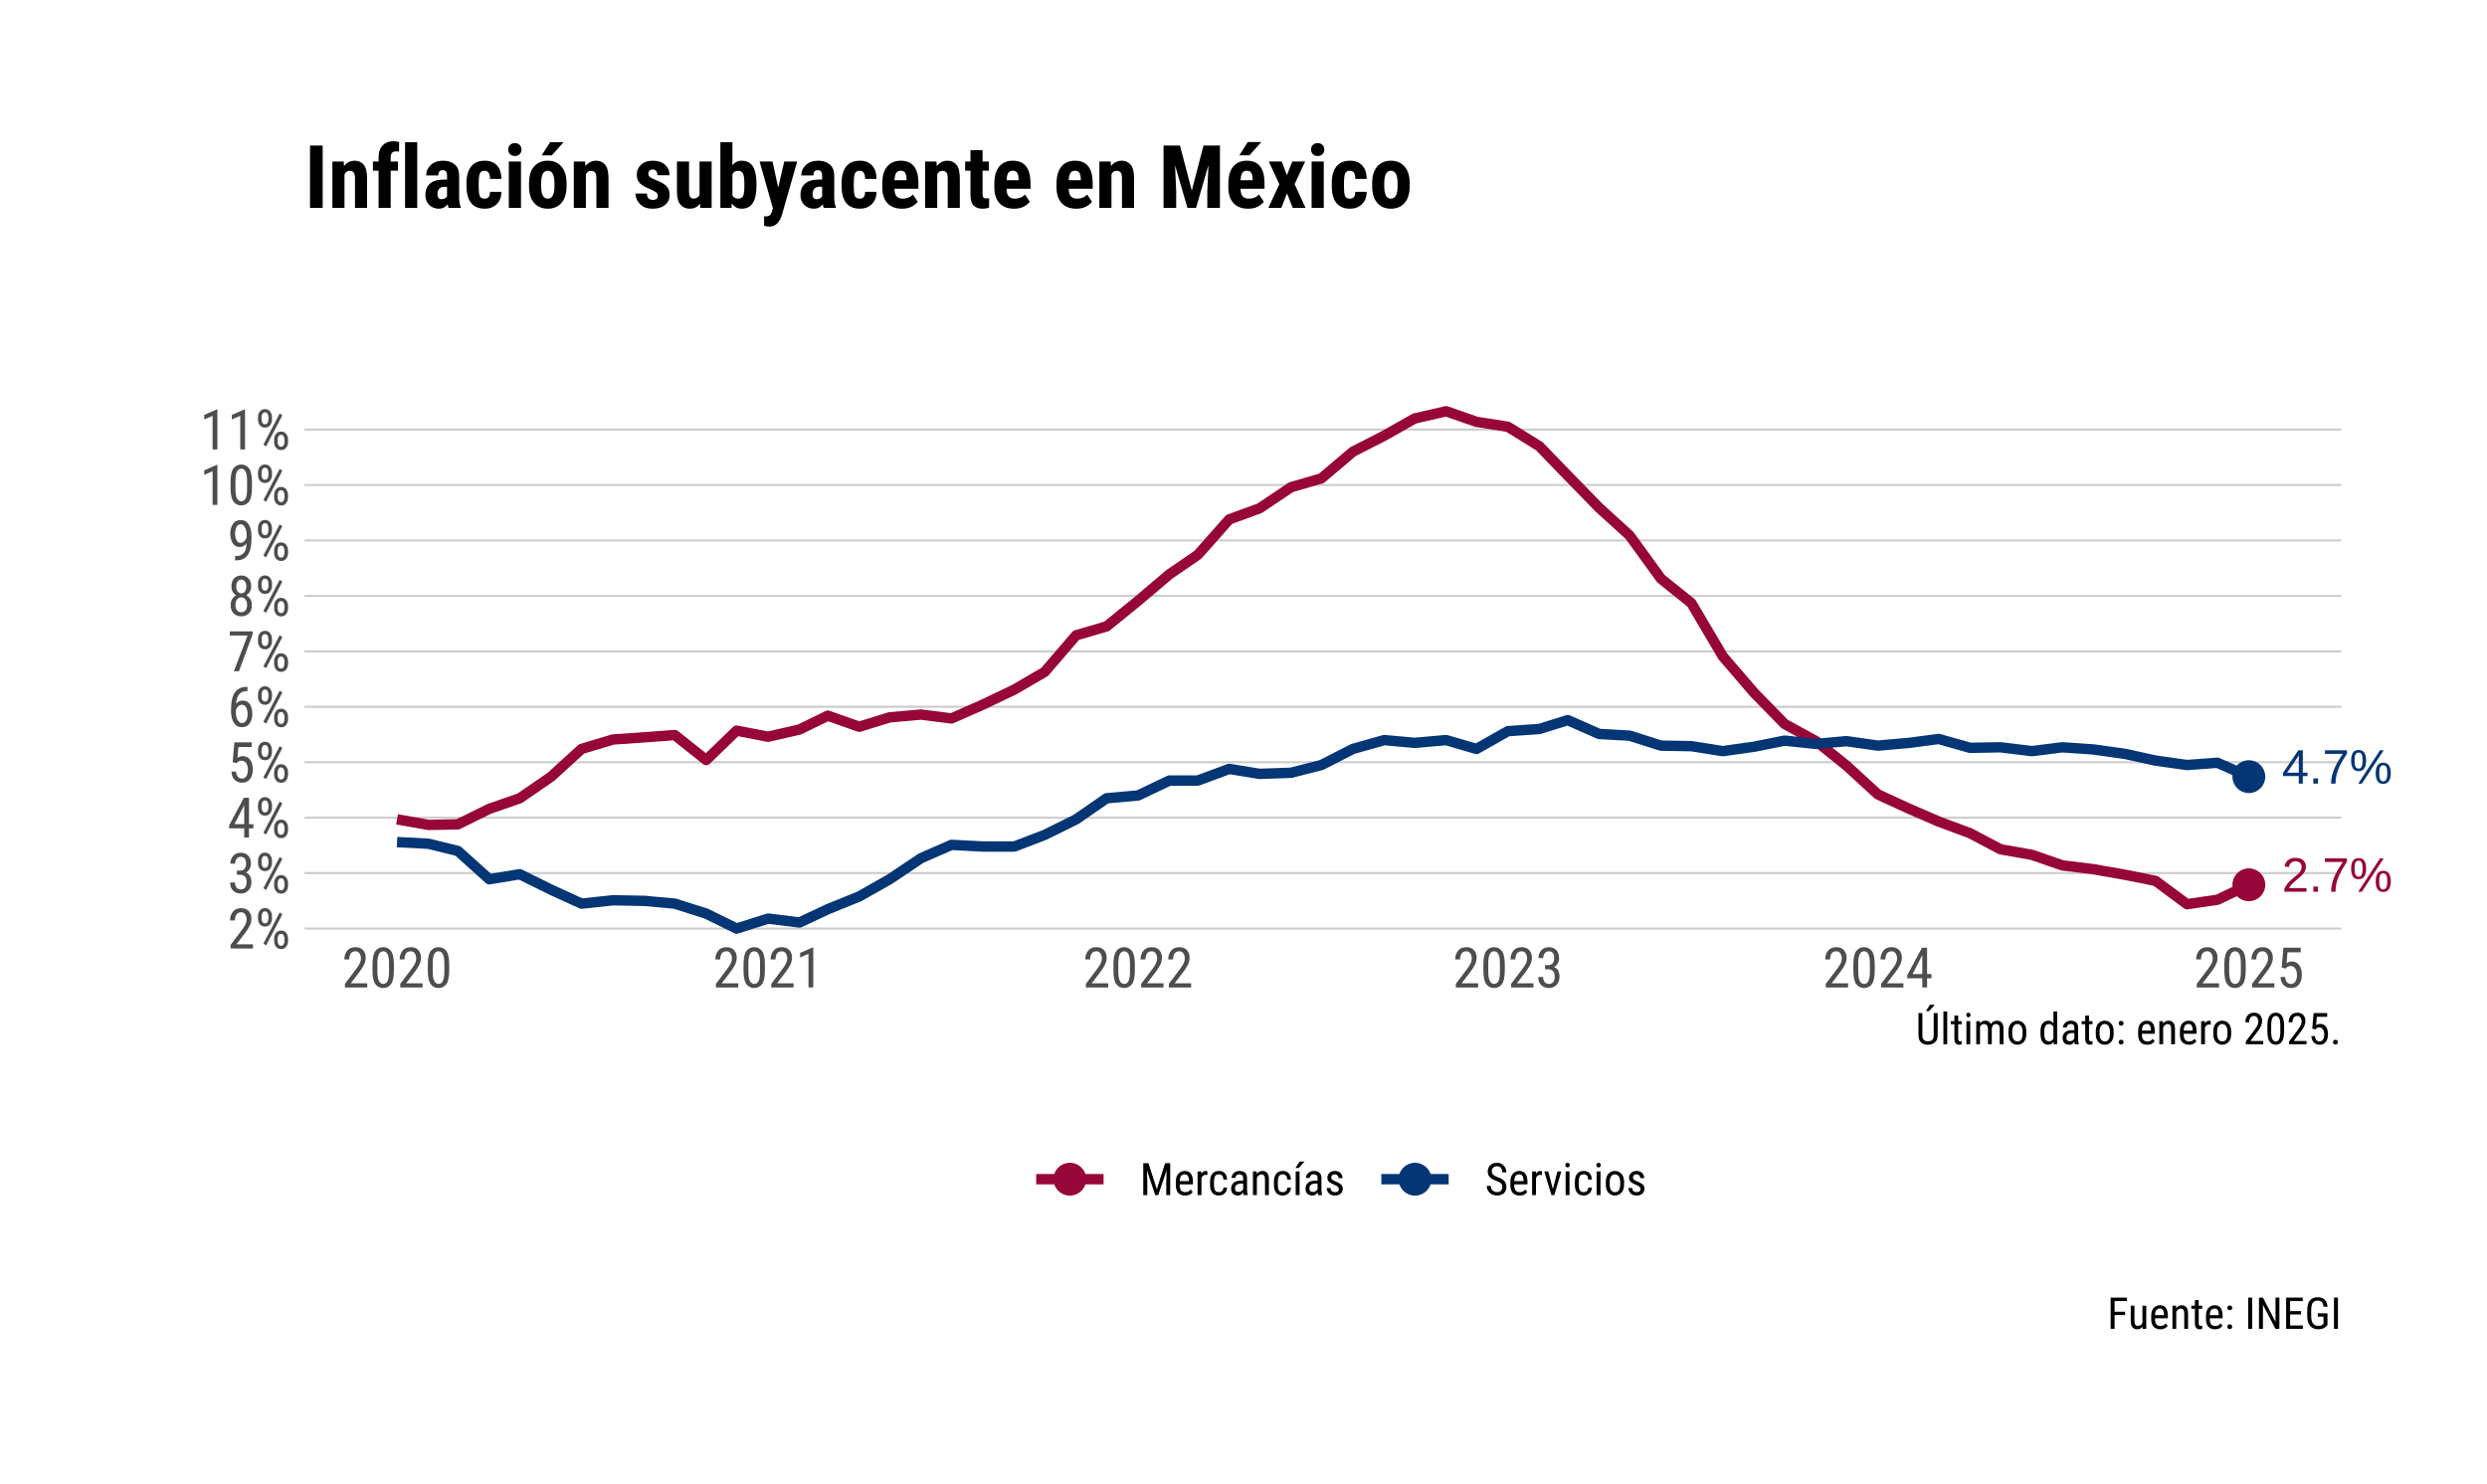
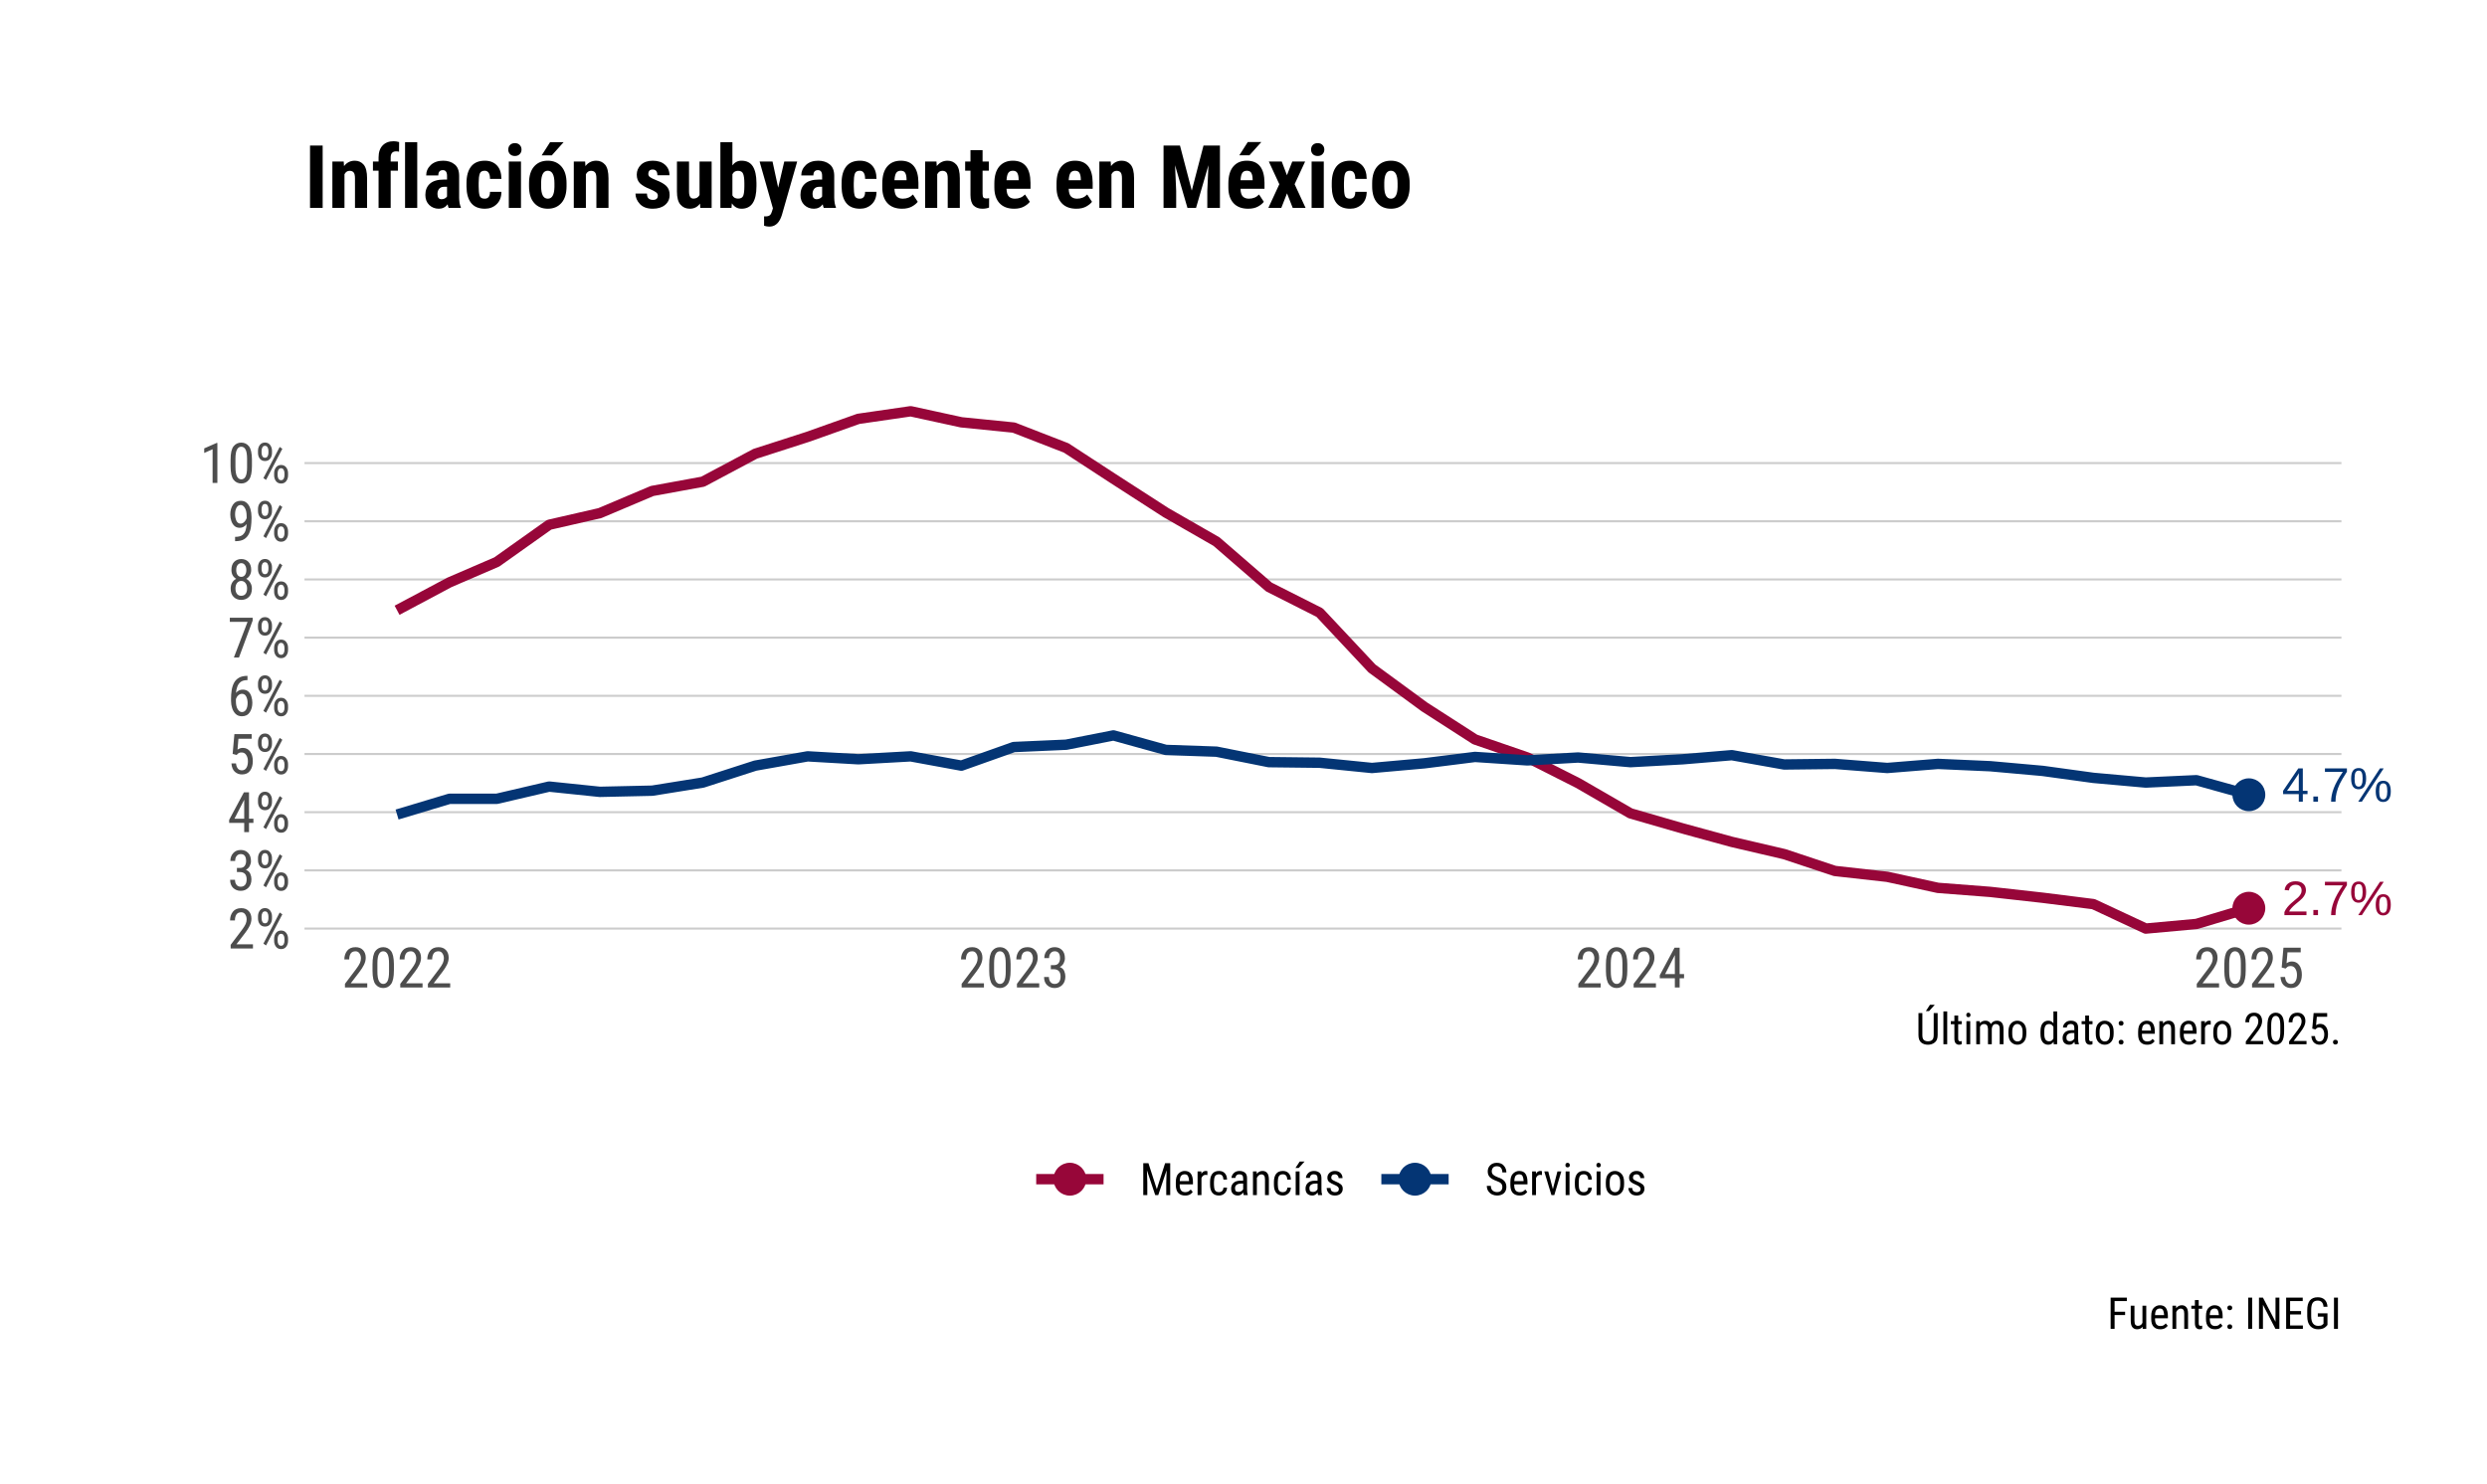
<svg xmlns="http://www.w3.org/2000/svg" class="svglite" width="510.67pt" height="304.67pt" viewBox="0 0 510.67 304.67">
  <defs>
    <style type="text/css">
    .svglite line, .svglite polyline, .svglite polygon, .svglite path, .svglite rect, .svglite circle {
      fill: none;
      stroke: #000000;
      stroke-linecap: round;
      stroke-linejoin: round;
      stroke-miterlimit: 10.00;
    }
    .svglite text {
      white-space: pre;
    }
  </style>
  </defs>
  <rect width="100%" height="100%" style="stroke: none; fill: none;" />
  <defs>
    <clipPath id="cpMC4wMHw1MTAuNjd8MC4wMHwzMDQuNjc=">
      <rect x="0.00" y="0.00" width="510.67" height="304.67" />
    </clipPath>
  </defs>
  <g clip-path="url(#cpMC4wMHw1MTAuNjd8MC4wMHwzMDQuNjc=)">
    <polyline points="62.52,190.70 480.78,190.70 " style="stroke-width: 0.43; stroke: #CCCCCC; stroke-linecap: butt;" />
-     <polyline points="62.52,179.31 480.78,179.31 " style="stroke-width: 0.43; stroke: #CCCCCC; stroke-linecap: butt;" />
-     <polyline points="62.52,167.93 480.78,167.93 " style="stroke-width: 0.43; stroke: #CCCCCC; stroke-linecap: butt;" />
-     <polyline points="62.52,156.54 480.78,156.54 " style="stroke-width: 0.43; stroke: #CCCCCC; stroke-linecap: butt;" />
-     <polyline points="62.52,145.15 480.78,145.15 " style="stroke-width: 0.43; stroke: #CCCCCC; stroke-linecap: butt;" />
-     <polyline points="62.52,133.77 480.78,133.77 " style="stroke-width: 0.43; stroke: #CCCCCC; stroke-linecap: butt;" />
-     <polyline points="62.52,122.38 480.78,122.38 " style="stroke-width: 0.43; stroke: #CCCCCC; stroke-linecap: butt;" />
-     <polyline points="62.52,110.99 480.78,110.99 " style="stroke-width: 0.43; stroke: #CCCCCC; stroke-linecap: butt;" />
-     <polyline points="62.52,99.61 480.78,99.61 " style="stroke-width: 0.43; stroke: #CCCCCC; stroke-linecap: butt;" />
-     <polyline points="62.52,88.22 480.78,88.22 " style="stroke-width: 0.43; stroke: #CCCCCC; stroke-linecap: butt;" />
-     <polyline points="81.53,168.27 87.99,169.41 94.02,169.29 100.47,166.11 106.72,163.94 113.17,159.50 119.41,153.81 125.86,151.87 132.32,151.42 138.56,150.96 145.01,156.09 151.25,150.05 157.71,151.30 164.16,149.82 169.98,146.98 176.44,149.25 182.68,147.32 189.13,146.75 195.38,147.55 201.83,144.70 208.28,141.62 214.52,137.98 220.97,130.47 227.22,128.64 233.67,123.41 240.12,117.94 245.95,113.95 252.40,106.67 258.64,104.39 265.10,100.06 271.34,98.24 277.79,92.77 284.24,89.47 290.49,85.94 296.94,84.46 303.18,86.63 309.63,87.65 316.08,91.64 321.91,97.67 328.36,104.28 334.61,109.97 341.06,118.85 347.30,123.86 353.75,134.79 360.21,142.31 366.45,148.68 372.90,152.21 379.14,157.22 385.60,163.15 392.05,166.11 398.08,168.72 404.53,171.12 410.78,174.42 417.23,175.56 423.47,177.72 429.92,178.52 436.38,179.66 442.62,180.91 449.07,185.69 455.32,184.78 461.77,181.71 " style="stroke-width: 2.13; stroke: #970639; stroke-linecap: butt;" />
-     <polyline points="81.53,172.94 87.99,173.28 94.02,174.76 100.47,180.57 106.72,179.54 113.17,182.73 119.41,185.58 125.86,184.89 132.32,185.01 138.56,185.58 145.01,187.63 151.25,190.70 157.71,188.65 164.16,189.45 169.98,186.72 176.44,184.10 182.68,180.57 189.13,176.24 195.38,173.51 201.83,173.85 208.28,173.85 214.52,171.46 220.97,168.27 227.22,163.94 233.67,163.37 240.12,160.30 245.95,160.30 252.40,157.91 258.64,158.93 265.10,158.70 271.34,157.11 277.79,153.81 284.24,151.99 290.49,152.56 296.94,151.99 303.18,153.81 309.63,150.16 316.08,149.71 321.91,147.89 328.36,150.73 334.61,151.08 341.06,153.13 347.30,153.24 353.75,154.26 360.21,153.35 366.45,152.10 372.90,152.78 379.14,152.21 385.60,153.13 392.05,152.56 398.08,151.76 404.53,153.58 410.78,153.47 417.23,154.26 423.47,153.47 429.92,153.92 436.38,154.83 442.62,156.20 449.07,157.11 455.32,156.65 461.77,159.50 " style="stroke-width: 2.13; stroke: #043574; stroke-linecap: butt;" />
-     <circle cx="461.77" cy="159.50" r="3.02" style="stroke-width: 0.71; stroke: #043574; fill: #043574;" />
-     <circle cx="461.77" cy="181.71" r="3.02" style="stroke-width: 0.71; stroke: #970639; fill: #970639;" />
-     <text x="468.57" y="160.93" style="font-size: 9.96px;fill: #043574; font-family: &quot;Arial&quot;;" textLength="22.69px" lengthAdjust="spacingAndGlyphs">4.7%</text>
-     <text x="468.57" y="183.13" style="font-size: 9.96px;fill: #970639; font-family: &quot;Arial&quot;;" textLength="22.69px" lengthAdjust="spacingAndGlyphs">2.7%</text>
+     <polyline points="62.52,178.75 480.78,178.75 " style="stroke-width: 0.43; stroke: #CCCCCC; stroke-linecap: butt;" />
+     <polyline points="62.52,166.80 480.78,166.80 " style="stroke-width: 0.43; stroke: #CCCCCC; stroke-linecap: butt;" />
+     <polyline points="62.52,154.85 480.78,154.85 " style="stroke-width: 0.43; stroke: #CCCCCC; stroke-linecap: butt;" />
+     <polyline points="62.52,142.90 480.78,142.90 " style="stroke-width: 0.43; stroke: #CCCCCC; stroke-linecap: butt;" />
+     <polyline points="62.52,130.95 480.78,130.95 " style="stroke-width: 0.43; stroke: #CCCCCC; stroke-linecap: butt;" />
+     <polyline points="62.52,119.00 480.78,119.00 " style="stroke-width: 0.43; stroke: #CCCCCC; stroke-linecap: butt;" />
+     <polyline points="62.52,107.05 480.78,107.05 " style="stroke-width: 0.43; stroke: #CCCCCC; stroke-linecap: butt;" />
+     <polyline points="62.52,95.10 480.78,95.10 " style="stroke-width: 0.43; stroke: #CCCCCC; stroke-linecap: butt;" />
+     <polyline points="81.53,125.33 92.29,119.60 102.00,115.41 112.76,107.77 123.17,105.38 133.92,100.83 144.33,98.92 155.08,93.19 165.84,89.72 176.25,86.02 187.00,84.46 197.41,86.73 208.16,87.81 218.92,91.99 228.63,98.32 239.39,105.26 249.79,111.23 260.55,120.55 270.96,125.81 281.71,137.28 292.47,145.17 302.87,151.86 313.63,155.57 324.04,160.83 334.79,167.04 345.55,170.15 355.61,172.90 366.36,175.41 376.77,178.87 387.52,180.07 397.93,182.34 408.69,183.17 419.44,184.37 429.85,185.68 440.60,190.70 451.01,189.75 461.77,186.52 " style="stroke-width: 2.13; stroke: #970639; stroke-linecap: butt;" />
+     <polyline points="81.53,167.28 92.29,164.05 102.00,164.05 112.76,161.54 123.17,162.62 133.92,162.38 144.33,160.71 155.08,157.24 165.84,155.33 176.25,155.93 187.00,155.33 197.41,157.24 208.16,153.42 218.92,152.94 228.63,151.03 239.39,154.01 249.79,154.37 260.55,156.52 270.96,156.64 281.71,157.72 292.47,156.76 302.87,155.45 313.63,156.16 324.04,155.57 334.79,156.52 345.55,155.93 355.61,155.09 366.36,157.00 376.77,156.88 387.52,157.72 397.93,156.88 408.69,157.36 419.44,158.32 429.85,159.75 440.60,160.71 451.01,160.23 461.77,163.22 " style="stroke-width: 2.13; stroke: #043574; stroke-linecap: butt;" />
+     <circle cx="461.77" cy="163.22" r="3.02" style="stroke-width: 0.71; stroke: #043574; fill: #043574;" />
+     <circle cx="461.77" cy="186.52" r="3.02" style="stroke-width: 0.71; stroke: #970639; fill: #970639;" />
+     <text x="468.57" y="164.64" style="font-size: 9.96px;fill: #043574; font-family: &quot;Arial&quot;;" textLength="22.69px" lengthAdjust="spacingAndGlyphs">4.7%</text>
+     <text x="468.57" y="187.94" style="font-size: 9.96px;fill: #970639; font-family: &quot;Arial&quot;;" textLength="22.69px" lengthAdjust="spacingAndGlyphs">2.7%</text>
    <text x="59.66" y="194.79" text-anchor="end" style="font-size: 11.50px;fill: #4D4D4D; font-family: &quot;Roboto Condensed&quot;;" textLength="12.95px" lengthAdjust="spacingAndGlyphs">2%</text>
-     <text x="59.66" y="183.40" text-anchor="end" style="font-size: 11.50px;fill: #4D4D4D; font-family: &quot;Roboto Condensed&quot;;" textLength="12.95px" lengthAdjust="spacingAndGlyphs">3%</text>
-     <text x="59.66" y="172.01" text-anchor="end" style="font-size: 11.50px;fill: #4D4D4D; font-family: &quot;Roboto Condensed&quot;;" textLength="12.95px" lengthAdjust="spacingAndGlyphs">4%</text>
-     <text x="59.66" y="160.63" text-anchor="end" style="font-size: 11.50px;fill: #4D4D4D; font-family: &quot;Roboto Condensed&quot;;" textLength="12.95px" lengthAdjust="spacingAndGlyphs">5%</text>
-     <text x="59.66" y="149.24" text-anchor="end" style="font-size: 11.50px;fill: #4D4D4D; font-family: &quot;Roboto Condensed&quot;;" textLength="12.95px" lengthAdjust="spacingAndGlyphs">6%</text>
-     <text x="59.66" y="137.85" text-anchor="end" style="font-size: 11.50px;fill: #4D4D4D; font-family: &quot;Roboto Condensed&quot;;" textLength="12.95px" lengthAdjust="spacingAndGlyphs">7%</text>
-     <text x="59.66" y="126.47" text-anchor="end" style="font-size: 11.50px;fill: #4D4D4D; font-family: &quot;Roboto Condensed&quot;;" textLength="12.95px" lengthAdjust="spacingAndGlyphs">8%</text>
-     <text x="59.66" y="115.08" text-anchor="end" style="font-size: 11.50px;fill: #4D4D4D; font-family: &quot;Roboto Condensed&quot;;" textLength="12.95px" lengthAdjust="spacingAndGlyphs">9%</text>
-     <text x="59.66" y="103.69" text-anchor="end" style="font-size: 11.50px;fill: #4D4D4D; font-family: &quot;Roboto Condensed&quot;;" textLength="18.63px" lengthAdjust="spacingAndGlyphs">10%</text>
-     <text x="59.66" y="92.31" text-anchor="end" style="font-size: 11.50px;fill: #4D4D4D; font-family: &quot;Roboto Condensed&quot;;" textLength="18.63px" lengthAdjust="spacingAndGlyphs">11%</text>
-     <text x="81.53" y="202.80" text-anchor="middle" style="font-size: 11.50px;fill: #4D4D4D; font-family: &quot;Roboto Condensed&quot;;" textLength="22.69px" lengthAdjust="spacingAndGlyphs">2020</text>
-     <text x="157.71" y="202.80" text-anchor="middle" style="font-size: 11.50px;fill: #4D4D4D; font-family: &quot;Roboto Condensed&quot;;" textLength="22.69px" lengthAdjust="spacingAndGlyphs">2021</text>
-     <text x="233.67" y="202.80" text-anchor="middle" style="font-size: 11.50px;fill: #4D4D4D; font-family: &quot;Roboto Condensed&quot;;" textLength="22.69px" lengthAdjust="spacingAndGlyphs">2022</text>
-     <text x="309.63" y="202.80" text-anchor="middle" style="font-size: 11.50px;fill: #4D4D4D; font-family: &quot;Roboto Condensed&quot;;" textLength="22.69px" lengthAdjust="spacingAndGlyphs">2023</text>
-     <text x="385.60" y="202.80" text-anchor="middle" style="font-size: 11.50px;fill: #4D4D4D; font-family: &quot;Roboto Condensed&quot;;" textLength="22.69px" lengthAdjust="spacingAndGlyphs">2024</text>
+     <text x="59.66" y="182.84" text-anchor="end" style="font-size: 11.50px;fill: #4D4D4D; font-family: &quot;Roboto Condensed&quot;;" textLength="12.95px" lengthAdjust="spacingAndGlyphs">3%</text>
+     <text x="59.66" y="170.89" text-anchor="end" style="font-size: 11.50px;fill: #4D4D4D; font-family: &quot;Roboto Condensed&quot;;" textLength="12.95px" lengthAdjust="spacingAndGlyphs">4%</text>
+     <text x="59.66" y="158.94" text-anchor="end" style="font-size: 11.50px;fill: #4D4D4D; font-family: &quot;Roboto Condensed&quot;;" textLength="12.95px" lengthAdjust="spacingAndGlyphs">5%</text>
+     <text x="59.66" y="146.99" text-anchor="end" style="font-size: 11.50px;fill: #4D4D4D; font-family: &quot;Roboto Condensed&quot;;" textLength="12.95px" lengthAdjust="spacingAndGlyphs">6%</text>
+     <text x="59.66" y="135.04" text-anchor="end" style="font-size: 11.50px;fill: #4D4D4D; font-family: &quot;Roboto Condensed&quot;;" textLength="12.95px" lengthAdjust="spacingAndGlyphs">7%</text>
+     <text x="59.66" y="123.09" text-anchor="end" style="font-size: 11.50px;fill: #4D4D4D; font-family: &quot;Roboto Condensed&quot;;" textLength="12.95px" lengthAdjust="spacingAndGlyphs">8%</text>
+     <text x="59.66" y="111.13" text-anchor="end" style="font-size: 11.50px;fill: #4D4D4D; font-family: &quot;Roboto Condensed&quot;;" textLength="12.95px" lengthAdjust="spacingAndGlyphs">9%</text>
+     <text x="59.66" y="99.18" text-anchor="end" style="font-size: 11.50px;fill: #4D4D4D; font-family: &quot;Roboto Condensed&quot;;" textLength="18.63px" lengthAdjust="spacingAndGlyphs">10%</text>
+     <text x="81.53" y="202.80" text-anchor="middle" style="font-size: 11.50px;fill: #4D4D4D; font-family: &quot;Roboto Condensed&quot;;" textLength="22.69px" lengthAdjust="spacingAndGlyphs">2022</text>
+     <text x="208.16" y="202.80" text-anchor="middle" style="font-size: 11.50px;fill: #4D4D4D; font-family: &quot;Roboto Condensed&quot;;" textLength="22.69px" lengthAdjust="spacingAndGlyphs">2023</text>
+     <text x="334.79" y="202.80" text-anchor="middle" style="font-size: 11.50px;fill: #4D4D4D; font-family: &quot;Roboto Condensed&quot;;" textLength="22.69px" lengthAdjust="spacingAndGlyphs">2024</text>
    <text x="461.77" y="202.80" text-anchor="middle" style="font-size: 11.50px;fill: #4D4D4D; font-family: &quot;Roboto Condensed&quot;;" textLength="22.69px" lengthAdjust="spacingAndGlyphs">2025</text>
    <text x="480.78" y="214.46" text-anchor="end" style="font-size: 9.00px; font-family: &quot;Roboto Condensed&quot;;" textLength="87.60px" lengthAdjust="spacingAndGlyphs">Último dato: enero 2025.</text>
    <line x1="212.77" y1="242.17" x2="226.60" y2="242.17" style="stroke-width: 2.13; stroke: #970639; stroke-linecap: butt;" />
    <circle cx="219.68" cy="242.17" r="3.02" style="stroke-width: 0.71; stroke: #970639; fill: #970639;" />
    <line x1="283.64" y1="242.17" x2="297.46" y2="242.17" style="stroke-width: 2.13; stroke: #043574; stroke-linecap: butt;" />
    <circle cx="290.55" cy="242.17" r="3.02" style="stroke-width: 0.71; stroke: #043574; fill: #043574;" />
    <text x="234.05" y="245.43" style="font-size: 9.20px; font-family: &quot;Roboto Condensed&quot;;" textLength="42.13px" lengthAdjust="spacingAndGlyphs">Mercancías</text>
    <text x="304.92" y="245.43" style="font-size: 9.20px; font-family: &quot;Roboto Condensed&quot;;" textLength="33.07px" lengthAdjust="spacingAndGlyphs">Servicios</text>
    <text x="62.52" y="42.69" style="font-size: 18.00px; font-weight: bold; font-family: &quot;Roboto Condensed&quot;;" textLength="227.65px" lengthAdjust="spacingAndGlyphs">Inflación subyacente en México</text>
    <text x="480.78" y="272.90" text-anchor="end" style="font-size: 9.00px; font-family: &quot;Roboto Condensed&quot;;" textLength="48.18px" lengthAdjust="spacingAndGlyphs">Fuente: INEGI</text>
  </g>
</svg>
